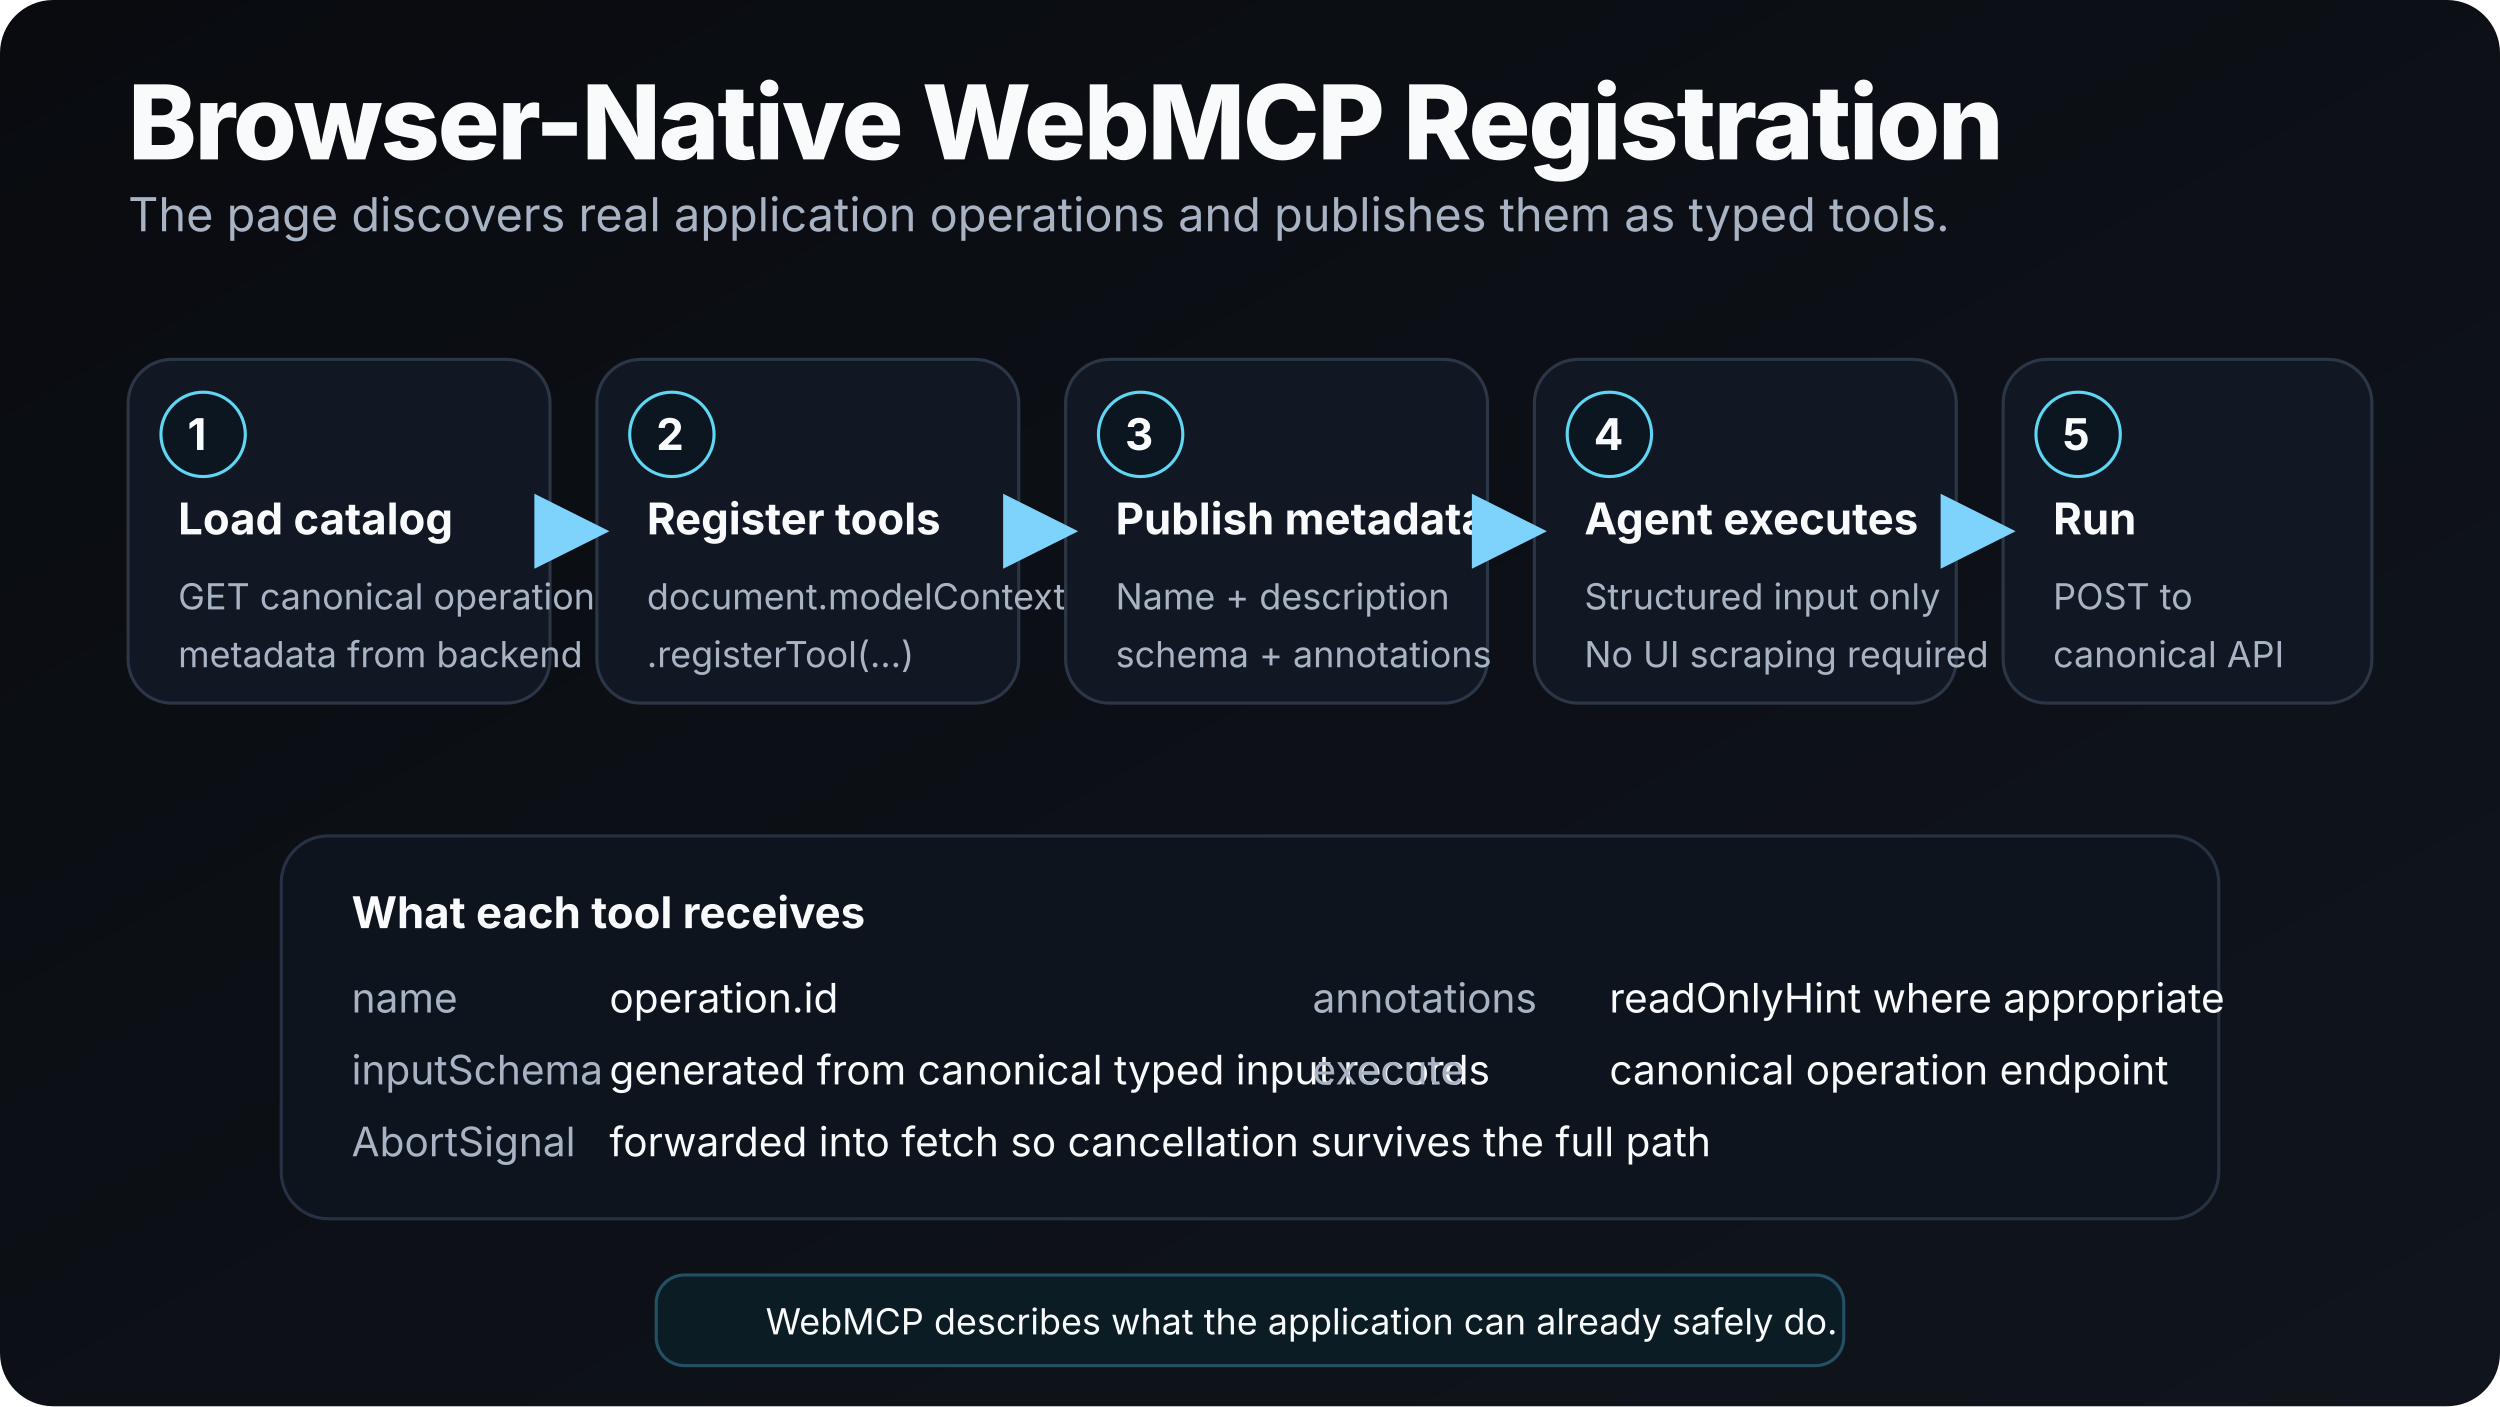
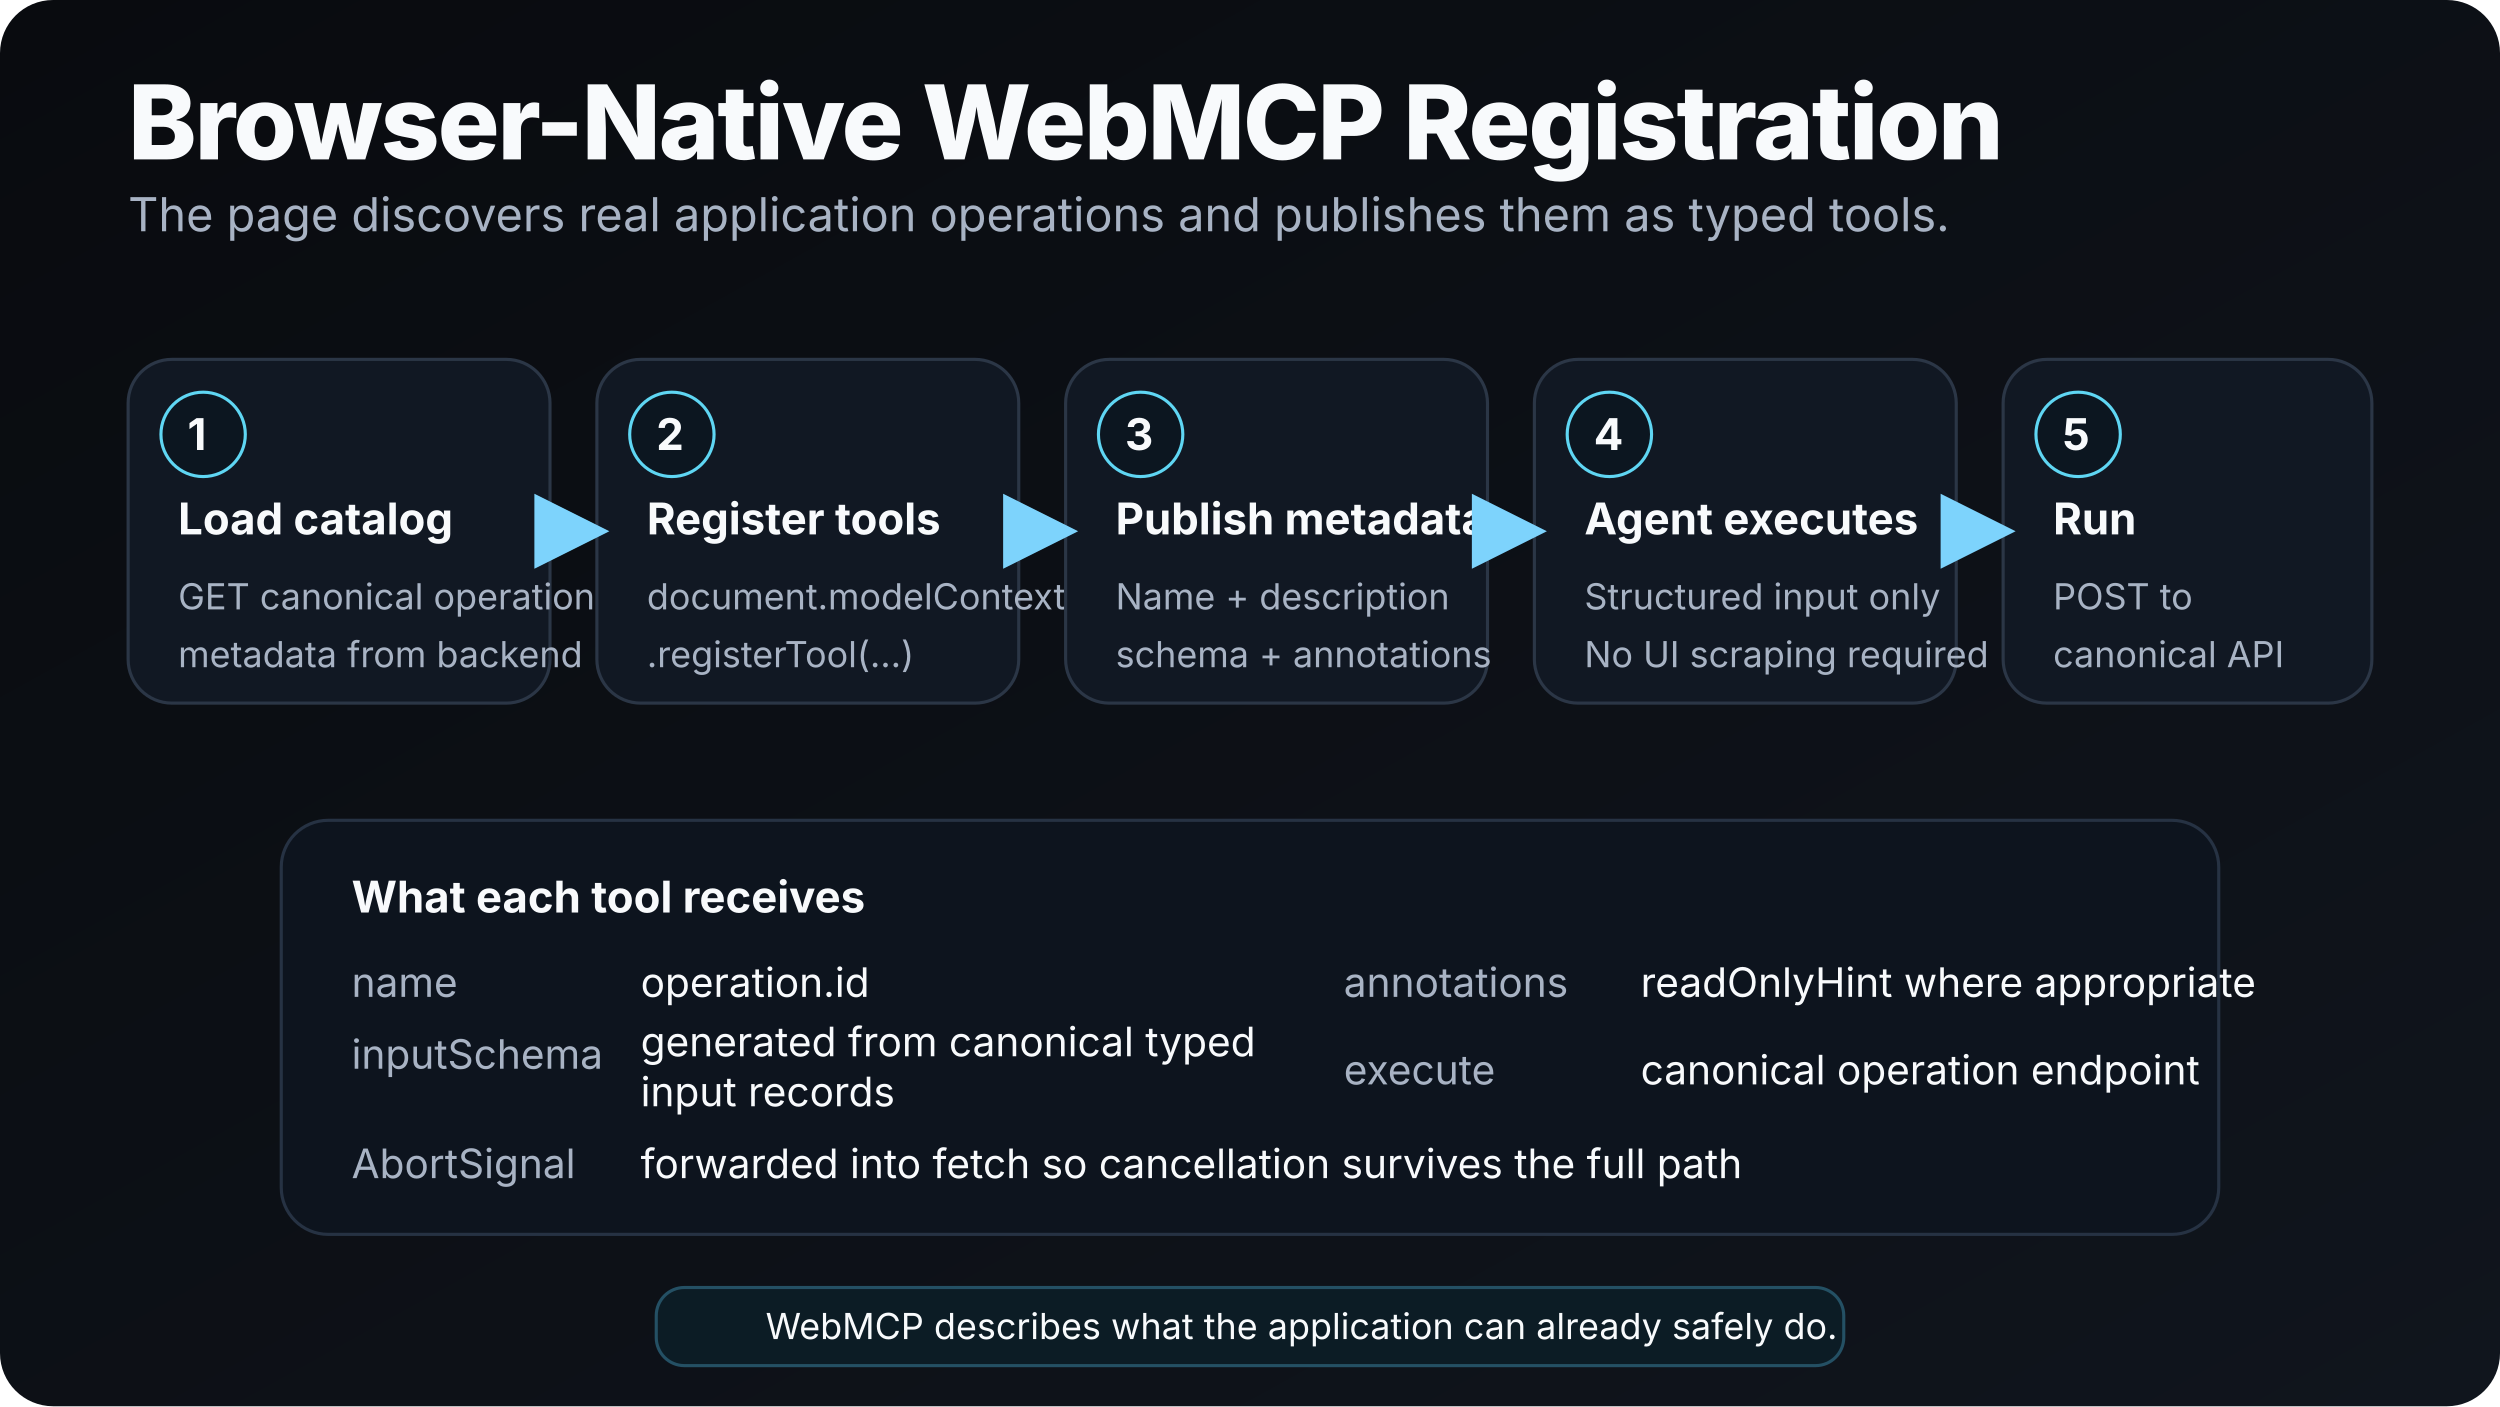
<svg xmlns="http://www.w3.org/2000/svg" width="1600" height="900" viewBox="0 0 1600 900" role="img" aria-labelledby="title desc">
  <defs>
    <linearGradient id="bg" x1="0" y1="0" x2="1" y2="1">
      <stop offset="0" stop-color="#090B0F" />
      <stop offset="1" stop-color="#10151D" />
    </linearGradient>
    <style>.t{font-family:Inter,ui-sans-serif,system-ui,-apple-system,BlinkMacSystemFont,"Segoe UI",Arial,sans-serif;fill:#F8FAFC}.m{fill:#A8B3C4}.title{font-size:66px;font-weight:760;letter-spacing:-1.3px}.sub{font-size:30px}.step{font-size:28px;font-weight:700}.body{font-size:26px}.small{font-size:23px}.card{fill:#111823;stroke:#2B3646;stroke-width:2}.soft{fill:#0D141E;stroke:#263243;stroke-width:2}.line{stroke:#7DD3FC;stroke-width:4;fill:none}.badge{fill:#0C1620;stroke:#5FD6F3;stroke-width:2}</style>
    <marker id="a" markerWidth="12" markerHeight="12" refX="10" refY="6" orient="auto">
      <path d="M0 0L12 6L0 12Z" fill="#7DD3FC" />
    </marker>
  </defs>
  <rect width="1600" height="900" rx="34" fill="url(#bg)" />
  <text x="82" y="102" class="t title">Browser-Native WebMCP Registration</text>
  <text x="82" y="148" class="t sub m">The page discovers real application operations and publishes them as typed tools.</text>
  <g transform="translate(82 230)">
    <rect width="270" height="220" rx="28" class="card" />
    <circle cx="48" cy="48" r="27" class="badge" />
    <text x="38" y="58" class="t step">1</text>
    <text x="32" y="112" class="t step">Load catalog</text>
    <text x="32" y="160" class="t small m">GET canonical operation</text>
    <text x="32" y="197" class="t small m">metadata from backend</text>
  </g>
  <g transform="translate(382 230)">
    <rect width="270" height="220" rx="28" class="card" />
    <circle cx="48" cy="48" r="27" class="badge" />
    <text x="38" y="58" class="t step">2</text>
    <text x="32" y="112" class="t step">Register tools</text>
    <text x="32" y="160" class="t small m">document.modelContext</text>
    <text x="32" y="197" class="t small m">.registerTool(...)</text>
  </g>
  <g transform="translate(682 230)">
    <rect width="270" height="220" rx="28" class="card" />
    <circle cx="48" cy="48" r="27" class="badge" />
    <text x="38" y="58" class="t step">3</text>
    <text x="32" y="112" class="t step">Publish metadata</text>
    <text x="32" y="160" class="t small m">Name + description</text>
    <text x="32" y="197" class="t small m">schema + annotations</text>
  </g>
  <g transform="translate(982 230)">
    <rect width="270" height="220" rx="28" class="card" />
    <circle cx="48" cy="48" r="27" class="badge" />
    <text x="38" y="58" class="t step">4</text>
    <text x="32" y="112" class="t step">Agent executes</text>
    <text x="32" y="160" class="t small m">Structured input only</text>
    <text x="32" y="197" class="t small m">No UI scraping required</text>
  </g>
  <g transform="translate(1282 230)">
    <rect width="236" height="220" rx="28" class="card" />
    <circle cx="48" cy="48" r="27" class="badge" />
    <text x="38" y="58" class="t step">5</text>
    <text x="32" y="112" class="t step">Run</text>
    <text x="32" y="160" class="t small m">POST to</text>
    <text x="32" y="197" class="t small m">canonical API</text>
  </g>
  <path d="M352 340 L382 340" class="line" marker-end="url(#a)" />
  <path d="M652 340 L682 340" class="line" marker-end="url(#a)" />
  <path d="M952 340 L982 340" class="line" marker-end="url(#a)" />
  <path d="M1252 340 L1282 340" class="line" marker-end="url(#a)" />
-   <rect x="180" y="535" width="1240" height="245" rx="30" class="soft" />
-   <text x="225" y="594" class="t step">What each tool receives</text>
-   <text x="225" y="648" class="t body m">name</text>
-   <text x="390" y="648" class="t body">operation.id</text>
-   <text x="225" y="694" class="t body m">inputSchema</text>
-   <text x="390" y="694" class="t body">generated from canonical typed input records</text>
-   <text x="225" y="740" class="t body m">AbortSignal</text>
-   <text x="390" y="740" class="t body">forwarded into fetch so cancellation survives the full path</text>
-   <text x="840" y="648" class="t body m">annotations</text>
-   <text x="1030" y="648" class="t body">readOnlyHint where appropriate</text>
-   <text x="840" y="694" class="t body m">execute</text>
-   <text x="1030" y="694" class="t body">canonical operation endpoint</text>
-   <rect x="420" y="816" width="760" height="58" rx="18" fill="#0C1C25" stroke="#245064" stroke-width="2" />
-   <text x="490" y="854" class="t small">WebMCP describes what the application can already safely do.</text>
+   <rect x="180" y="525" width="1240" height="265" rx="30" class="soft" />
+   <text x="225" y="584" class="t step">What each tool receives</text>
+   <text x="225" y="638" class="t body m">name</text>
+   <text x="410" y="638" class="t body">operation.id</text>
+   <text x="225" y="684" class="t body m">inputSchema</text>
+   <text x="410" y="676" class="t body">generated from canonical typed</text>
+   <text x="410" y="708" class="t body">input records</text>
+   <text x="225" y="754" class="t body m">AbortSignal</text>
+   <text x="410" y="754" class="t body">forwarded into fetch so cancellation survives the full path</text>
+   <text x="860" y="638" class="t body m">annotations</text>
+   <text x="1050" y="638" class="t body">readOnlyHint where appropriate</text>
+   <text x="860" y="694" class="t body m">execute</text>
+   <text x="1050" y="694" class="t body">canonical operation endpoint</text>
+   <rect x="420" y="824" width="760" height="50" rx="18" fill="#0C1C25" stroke="#245064" stroke-width="2" />
+   <text x="490" y="857" class="t small">WebMCP describes what the application can already safely do.</text>
</svg>
